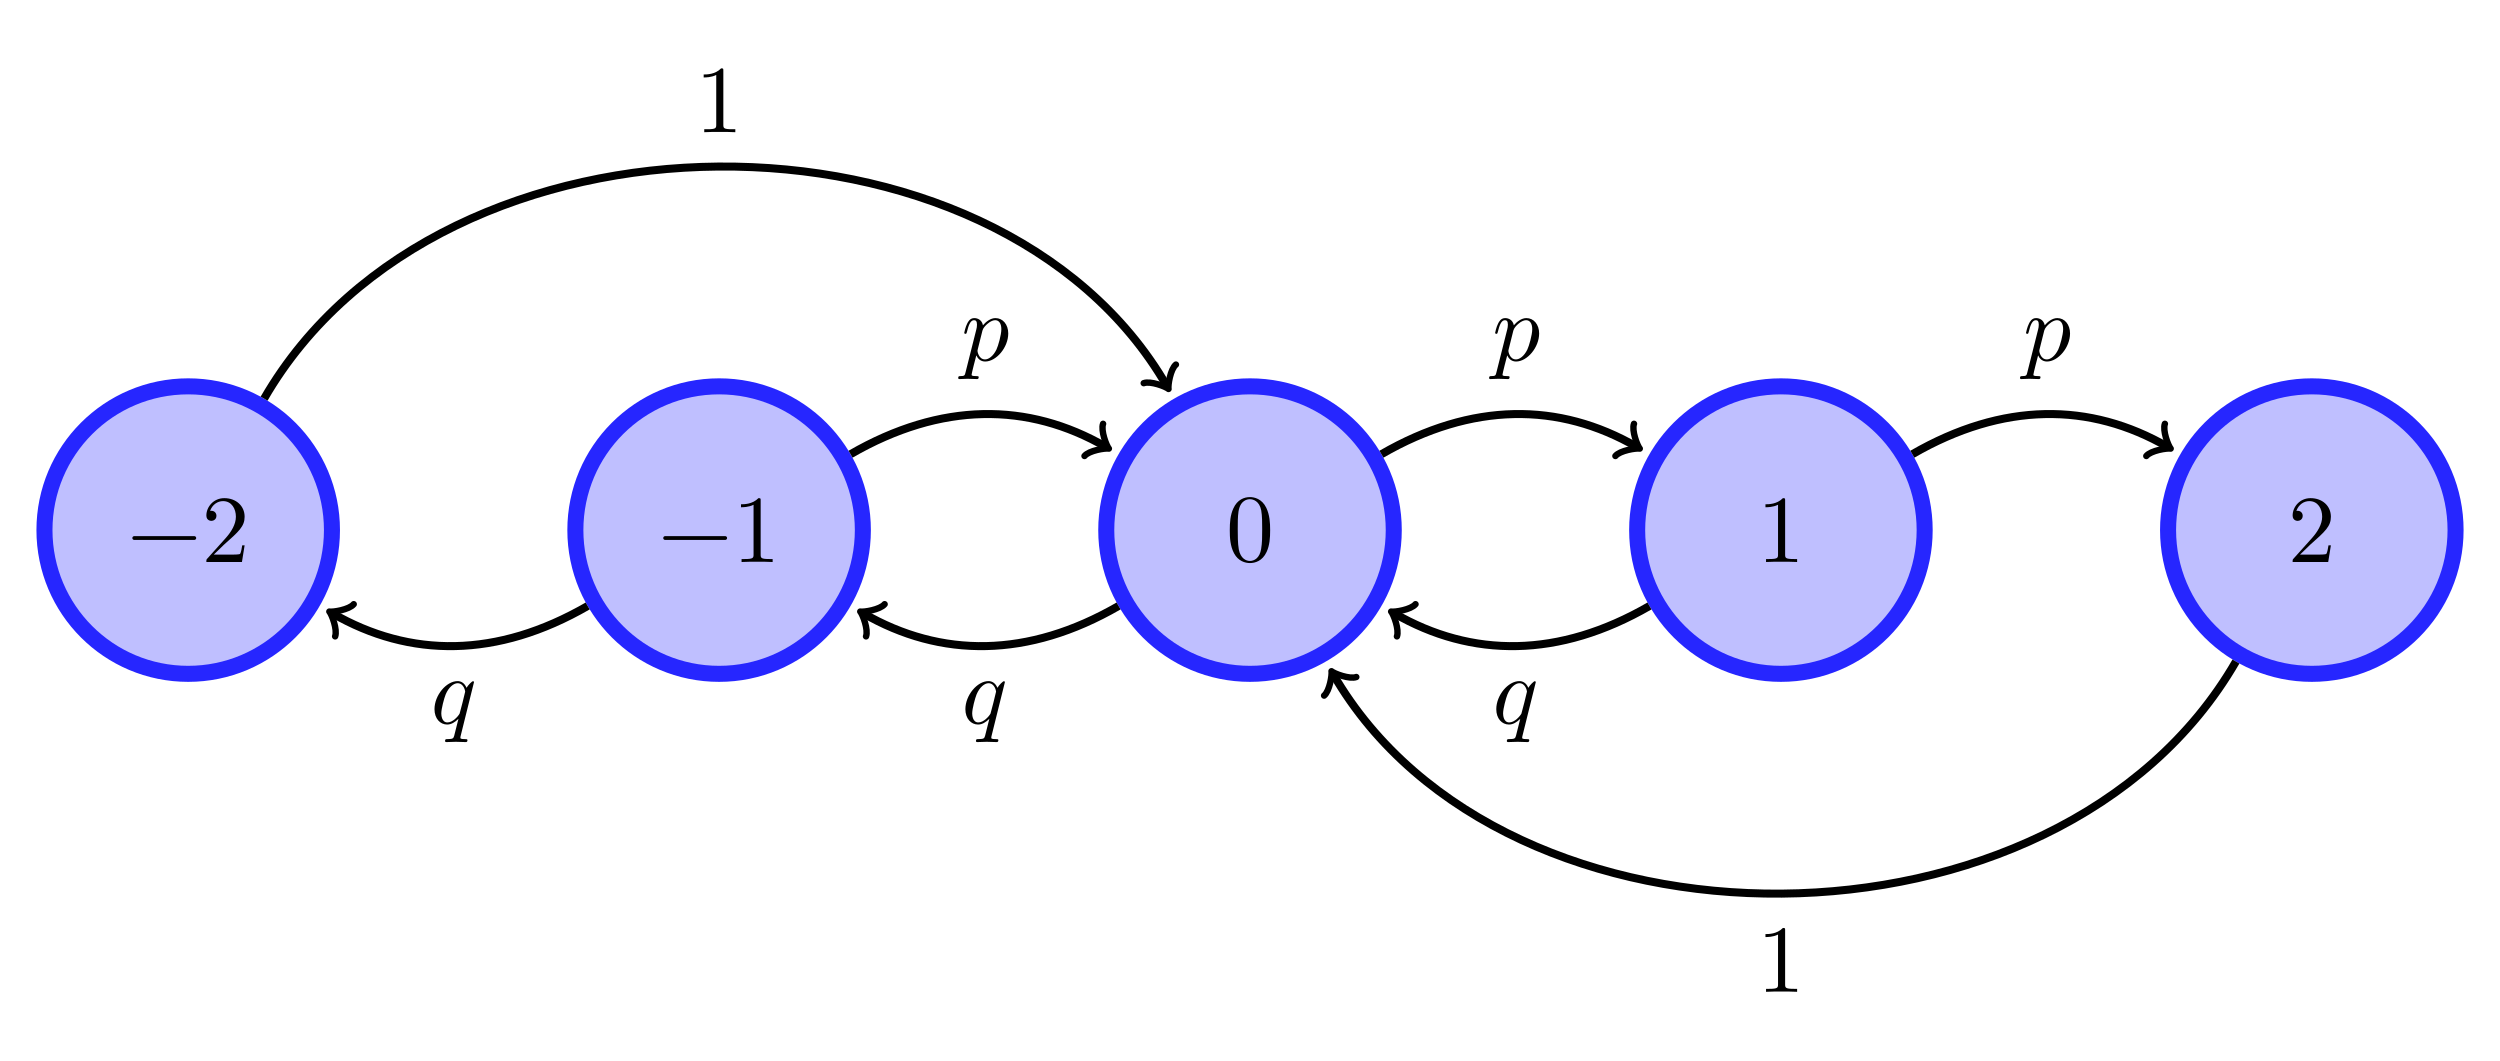
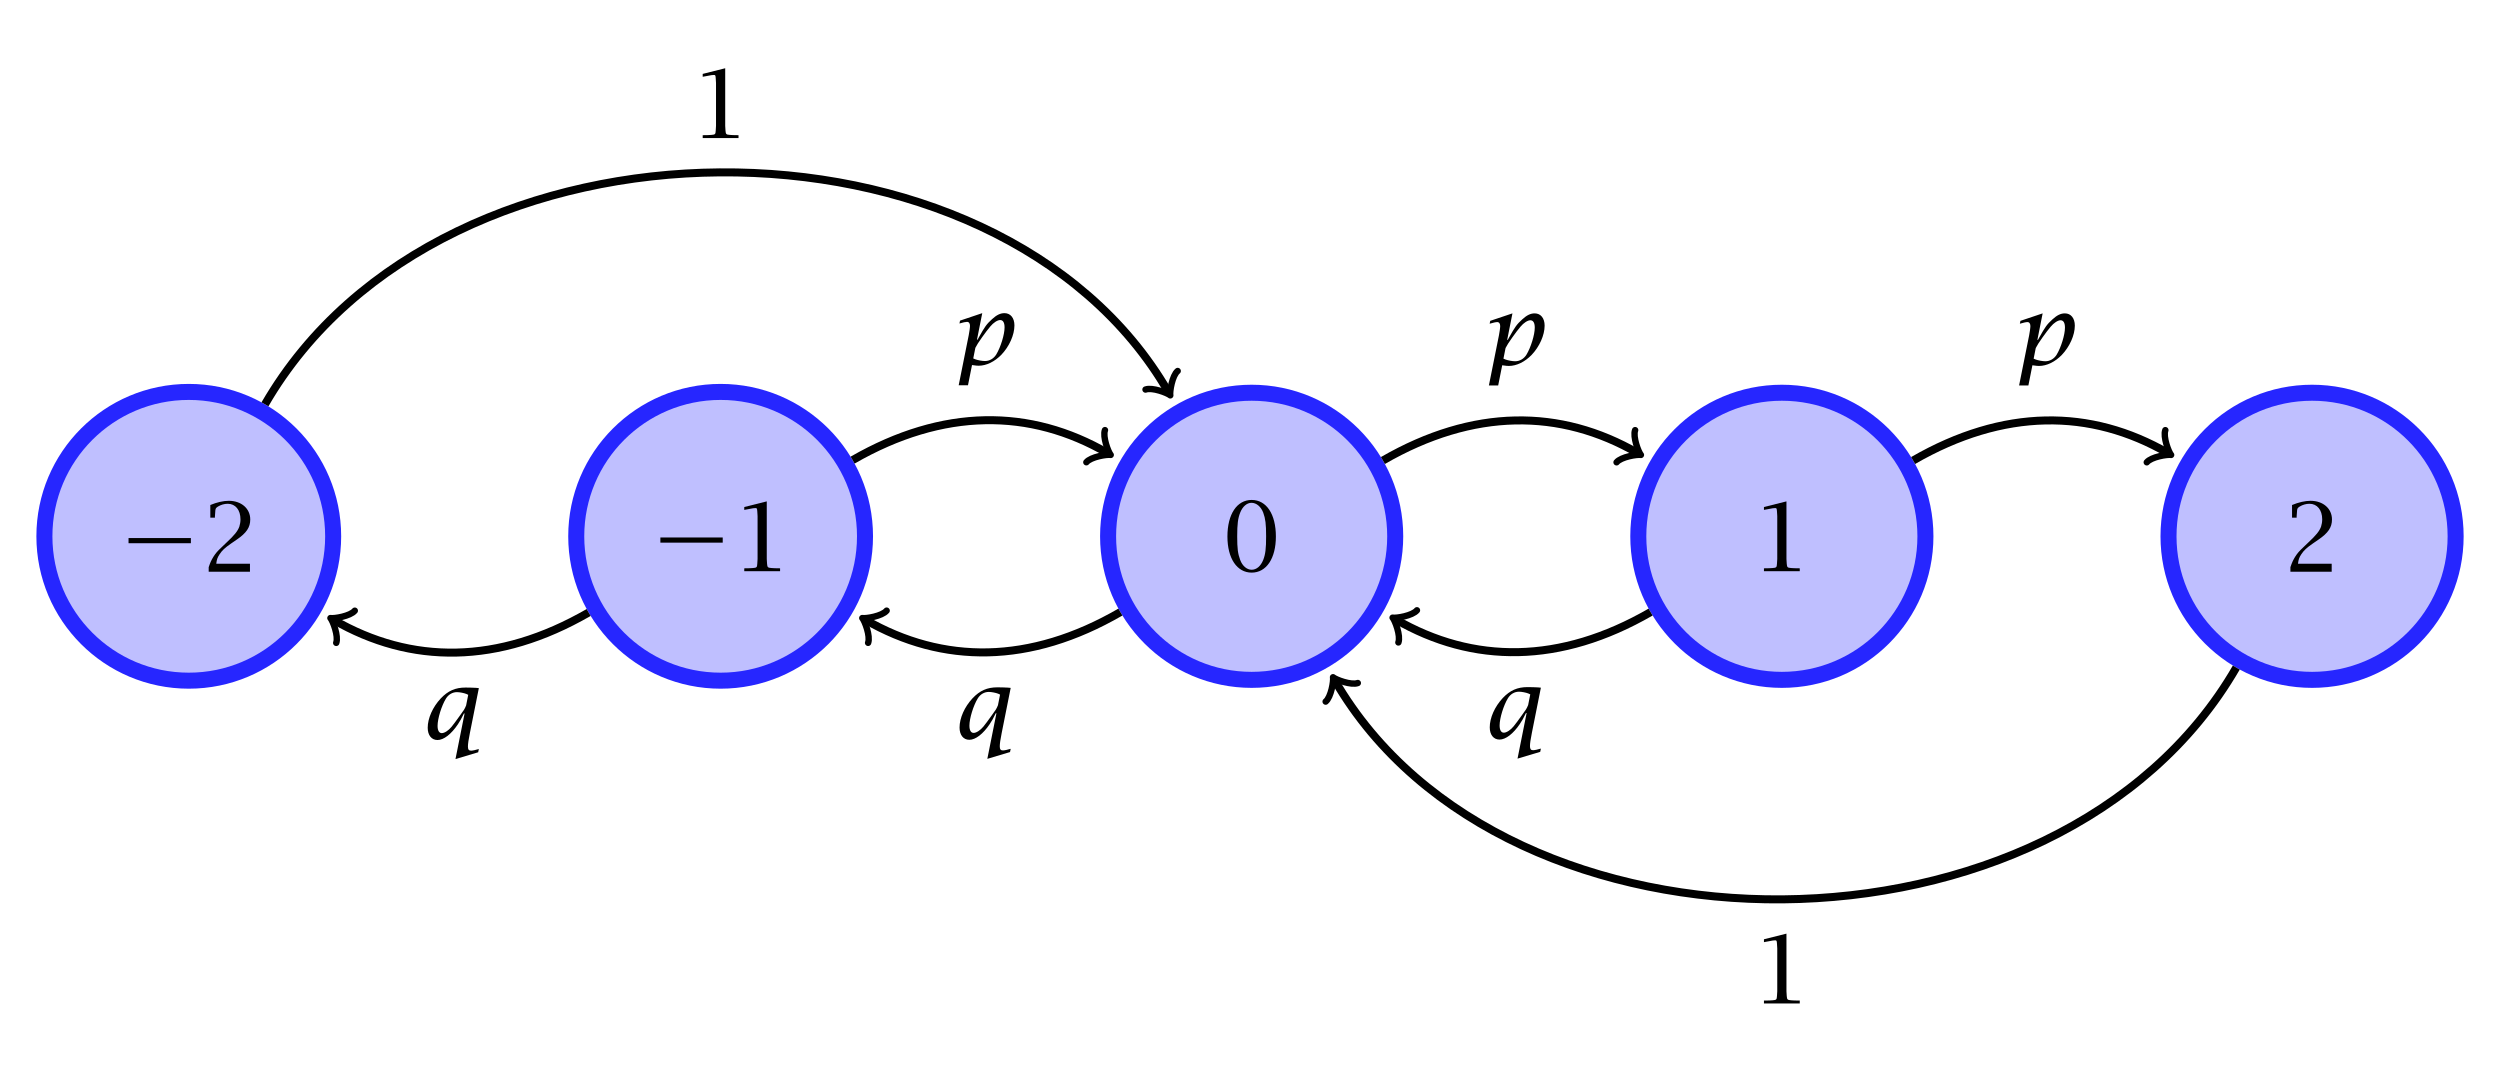
- <svg xmlns="http://www.w3.org/2000/svg" xmlns:xlink="http://www.w3.org/1999/xlink" version="1.1" width="467.551" height="198.277" viewBox="0 0 467.551 198.277">
+ <svg xmlns="http://www.w3.org/2000/svg" xmlns:xlink="http://www.w3.org/1999/xlink" version="1.1" width="468.164" height="200.698" viewBox="0 0 468.164 200.698">
  <defs>
-     <path id="font_2_1" d="M.722 .25C.722 .261 .713 .27 .702 .27H.076C.065 .27 .056 .261 .056 .25 .056 .239 .065 .23 .076 .23H.702C.713 .23 .722 .239 .722 .25Z" />
-     <path id="font_2_2" d="M.449 .174H.424C.419 .144 .412 .1 .402 .085 .395 .077 .329 .077 .307 .077H.127L.233 .18C.389 .318 .449 .372 .449 .472 .449 .586 .359 .666 .237 .666 .124 .666 .05 .574 .05 .485 .05 .429 .1 .429 .103 .429 .12 .429 .155 .441 .155 .482 .155 .508 .137 .534 .102 .534 .094 .534 .092 .534 .089 .533 .112 .598 .166 .635 .224 .635 .315 .635 .358 .554 .358 .472 .358 .392 .308 .313 .253 .251L.061 .037C.05 .026 .05 .024 .05 0H.421L.449 .174Z" />
-     <path id="font_2_3" d="M.419 0V.031H.387C.297 .031 .294 .042 .294 .079V.64C.294 .664 .294 .666 .271 .666 .209 .602 .121 .602 .089 .602V.571C.109 .571 .168 .571 .22 .597V.079C.22 .043 .217 .031 .127 .031H.095V0C.13 .003 .217 .003 .257 .003 .297 .003 .384 .003 .419 0Z" />
-     <path id="font_2_4" d="M.46 .32C.46 .4 .455 .48 .42 .554 .374 .65 .292 .666 .25 .666 .19 .666 .117 .64 .076 .547 .044 .478 .039 .4 .039 .32 .039 .245 .043 .155 .084 .079 .127-.002 .2-.022 .249-.022 .303-.022 .379-.001 .423 .094 .455 .163 .46 .241 .46 .32M.377 .332C.377 .257 .377 .189 .366 .125 .351 .03 .294-0 .249-0 .21-0 .151 .025 .133 .121 .122 .181 .122 .273 .122 .332 .122 .396 .122 .462 .13 .516 .149 .635 .224 .644 .249 .644 .282 .644 .348 .626 .367 .527 .377 .471 .377 .395 .377 .332Z" />
-     <path id="font_2_5" d="M.49 .282C.49 .376 .433 .442 .357 .442 .307 .442 .259 .406 .226 .367 .216 .421 .173 .442 .136 .442 .09 .442 .071 .403 .062 .385 .044 .351 .031 .291 .031 .288 .031 .278 .043 .278 .043 .278 .053 .278 .054 .279 .06 .301 .077 .372 .097 .42 .133 .42 .15 .42 .164 .412 .164 .374 .164 .351 .161 .34 .157 .323L.045-.122C.037-.156 .035-.163-.009-.163-.021-.163-.032-.163-.032-.182-.032-.19-.027-.194-.019-.194 .008-.194 .037-.191 .065-.191 .098-.191 .132-.194 .164-.194 .169-.194 .182-.194 .182-.174 .182-.163 .172-.163 .158-.163 .108-.163 .108-.156 .108-.147 .108-.135 .15 .028 .157 .053 .17 .024 .198-.011 .249-.011 .365-.011 .49 .135 .49 .282M.418 .326C.418 .267 .385 .152 .367 .114 .333 .044 .285 .011 .248 .011 .182 .011 .169 .094 .169 .1 .169 .1 .169 .104 .172 .116L.221 .312C.228 .339 .255 .367 .273 .382 .308 .413 .337 .42 .354 .42 .394 .42 .418 .385 .418 .326Z" />
-     <path id="font_2_6" d="M.452 .431C.452 .435 .449 .441 .442 .441 .431 .441 .391 .401 .374 .372 .352 .426 .313 .442 .281 .442 .163 .442 .04 .294 .04 .149 .04 .051 .099-.011 .172-.011 .215-.011 .254 .013 .29 .049L.245-.13C.237-.158 .229-.162 .173-.163 .16-.163 .15-.163 .15-.183 .15-.183 .15-.194 .163-.194 .195-.194 .23-.191 .263-.191 .297-.191 .333-.194 .366-.194 .371-.194 .384-.194 .384-.174 .384-.163 .374-.163 .358-.163 .31-.163 .31-.156 .31-.147 .31-.14 .312-.134 .314-.125L.452 .431M.36 .332C.36 .326 .305 .107 .302 .103 .287 .075 .231 .011 .175 .011 .115 .011 .111 .088 .111 .105 .111 .153 .14 .262 .157 .304 .188 .378 .24 .42 .281 .42 .346 .42 .36 .339 .36 .332Z" />
+     <path id="font_2_1" d="M.108 .298H.759V.352H.108V.298Z" />
+     <path id="font_2_2" d="M.41 .547C.41 .521 .405 .493 .398 .471 .38 .423 .348 .383 .26 .301L.209 .252C.171 .217 .149 .191 .127 .156 .106 .121 .096 .101 .078 .048V0H.509V.084H.157C.163 .13 .169 .148 .192 .183 .22 .225 .246 .249 .312 .295L.37 .335C.473 .405 .512 .464 .512 .546 .512 .66 .419 .741 .288 .741 .231 .741 .162 .725 .095 .697V.565H.143V.577C.147 .648 .148 .652 .154 .663 .158 .669 .165 .675 .175 .681 .205 .699 .241 .71 .277 .71 .357 .71 .41 .646 .41 .547Z" />
+     <path id="font_2_3" d="M.256 .575V.127L.253 .078C.251 .04 .247 .036 .208 .033L.175 .031 .117 .03V0H.491V.03L.434 .031 .401 .033C.362 .036 .358 .04 .355 .078L.352 .127V.729L.117 .67V.64L.166 .649 .209 .657C.217 .658 .226 .659 .234 .659 .249 .659 .251 .655 .253 .624L.256 .575Z" />
+     <path id="font_2_4" d="M.304-.018C.458-.018 .557 .13 .557 .359 .557 .592 .459 .741 .304 .741 .15 .741 .051 .592 .051 .359 .051 .13 .151-.018 .304-.018M.304 .012C.254 .012 .207 .052 .184 .115 .16 .179 .153 .233 .153 .361 .153 .49 .161 .55 .184 .608 .209 .672 .254 .711 .302 .711 .354 .711 .401 .671 .425 .608 .448 .545 .455 .49 .455 .361 .455 .233 .448 .174 .425 .115 .399 .05 .355 .012 .304 .012Z" />
+     <path id="font_2_5" d="M.24 .18C.261 .219 .267 .228 .31 .29 .343 .336 .371 .374 .396 .403 .429 .443 .471 .47 .499 .47 .529 .47 .545 .443 .545 .393 .545 .318 .504 .186 .458 .11 .431 .067 .388 .042 .34 .042 .312 .042 .267 .05 .24 .06 .235 .062 .228 .065 .218 .069L.24 .18M.205 0C.212-.001 .217-.002 .221-.002 .24-.004 .25-.006 .252-.006 .26-.007 .267-.007 .275-.007 .355-.007 .441 .035 .512 .108 .594 .194 .648 .314 .648 .414 .648 .492 .607 .542 .544 .542 .501 .542 .462 .523 .414 .479 .356 .426 .34 .403 .275 .287L.263 .265H.257L.312 .542 .08 .464 .074 .434C.112 .445 .138 .451 .153 .451 .173 .451 .184 .435 .184 .409 .184 .398 .182 .384 .18 .368L.171 .313 .066-.211H.163L.205 0Z" />
+     <path id="font_2_6" d="M.338-.211 .575-.14 .582-.106C.553-.115 .517-.123 .501-.123 .477-.123 .468-.111 .468-.08 .468-.053 .474-.01 .488 .059L.582 .53C.557 .533 .553 .533 .502 .535 .475 .536 .456 .536 .444 .536 .336 .536 .26 .502 .184 .422 .1 .332 .048 .215 .048 .116 .048 .038 .088-.012 .15-.012 .215-.012 .294 .049 .363 .152 .386 .186 .396 .205 .426 .265H.433L.338-.211M.449 .349C.433 .31 .428 .303 .382 .24 .344 .187 .316 .149 .297 .126 .266 .088 .224 .06 .195 .06 .167 .06 .151 .087 .151 .136 .151 .211 .192 .345 .238 .42 .264 .463 .307 .488 .353 .488 .381 .488 .427 .479 .452 .469 .456 .468 .462 .465 .471 .46L.449 .349Z" />
  </defs>
-   <path transform="matrix(1.5,0,0,-1.5,35.19862,99.13834)" d="M17.923 0C17.923 9.899 9.899 17.923 0 17.923-9.899 17.923-17.923 9.899-17.923 0-17.923-9.899-9.899-17.923 0-17.923 9.899-17.923 17.923-9.899 17.923 0ZM0 0" fill="#bfbfff" />
-   <path transform="matrix(1.5,0,0,-1.5,35.19862,99.13834)" stroke-width="2" stroke-linecap="butt" stroke-miterlimit="10" stroke-linejoin="miter" fill="none" stroke="#2626ff" d="M17.923 0C17.923 9.899 9.899 17.923 0 17.923-9.899 17.923-17.923 9.899-17.923 0-17.923-9.899-9.899-17.923 0-17.923 9.899-17.923 17.923-9.899 17.923 0ZM0 0" />
-   <use data-text="−" xlink:href="#font_2_1" transform="matrix(17.93276,0,0,-17.93276,23.74589,105.1067)" />
-   <use data-text="2" xlink:href="#font_2_2" transform="matrix(17.93276,0,0,-17.93276,37.69758,105.1067)" />
-   <path transform="matrix(1.5,0,0,-1.5,35.19862,99.13834)" d="M84.116 0C84.116 9.899 76.092 17.923 66.193 17.923 56.294 17.923 48.27 9.899 48.27 0 48.27-9.899 56.294-17.923 66.193-17.923 76.092-17.923 84.116-9.899 84.116 0ZM66.193 0" fill="#bfbfff" />
-   <path transform="matrix(1.5,0,0,-1.5,35.19862,99.13834)" stroke-width="2" stroke-linecap="butt" stroke-miterlimit="10" stroke-linejoin="miter" fill="none" stroke="#2626ff" d="M84.116 0C84.116 9.899 76.092 17.923 66.193 17.923 56.294 17.923 48.27 9.899 48.27 0 48.27-9.899 56.294-17.923 66.193-17.923 76.092-17.923 84.116-9.899 84.116 0ZM66.193 0" />
-   <use data-text="−" xlink:href="#font_2_1" transform="matrix(17.93276,0,0,-17.93276,123.0342,105.1067)" />
-   <use data-text="1" xlink:href="#font_2_3" transform="matrix(17.93276,0,0,-17.93276,136.9859,105.1067)" />
-   <path transform="matrix(1.5,0,0,-1.5,35.19862,99.13834)" d="M150.309 0C150.309 9.899 142.285 17.923 132.386 17.923 122.487 17.923 114.463 9.899 114.463 0 114.463-9.899 122.487-17.923 132.386-17.923 142.285-17.923 150.309-9.899 150.309 0ZM132.386 0" fill="#bfbfff" />
-   <path transform="matrix(1.5,0,0,-1.5,35.19862,99.13834)" stroke-width="2" stroke-linecap="butt" stroke-miterlimit="10" stroke-linejoin="miter" fill="none" stroke="#2626ff" d="M150.309 0C150.309 9.899 142.285 17.923 132.386 17.923 122.487 17.923 114.463 9.899 114.463 0 114.463-9.899 122.487-17.923 132.386-17.923 142.285-17.923 150.309-9.899 150.309 0ZM132.386 0" />
-   <use data-text="0" xlink:href="#font_2_4" transform="matrix(17.93276,0,0,-17.93276,229.2946,104.9095)" />
-   <path transform="matrix(1.5,0,0,-1.5,35.19862,99.13834)" d="M216.502 0C216.502 9.899 208.478 17.923 198.579 17.923 188.68 17.923 180.656 9.899 180.656 0 180.656-9.899 188.68-17.923 198.579-17.923 208.478-17.923 216.502-9.899 216.502 0ZM198.579 0" fill="#bfbfff" />
-   <path transform="matrix(1.5,0,0,-1.5,35.19862,99.13834)" stroke-width="2" stroke-linecap="butt" stroke-miterlimit="10" stroke-linejoin="miter" fill="none" stroke="#2626ff" d="M216.502 0C216.502 9.899 208.478 17.923 198.579 17.923 188.68 17.923 180.656 9.899 180.656 0 180.656-9.899 188.68-17.923 198.579-17.923 208.478-17.923 216.502-9.899 216.502 0ZM198.579 0" />
-   <use data-text="1" xlink:href="#font_2_3" transform="matrix(17.93276,0,0,-17.93276,328.5829,105.1067)" />
-   <path transform="matrix(1.5,0,0,-1.5,35.19862,99.13834)" d="M282.695 0C282.695 9.899 274.671 17.923 264.772 17.923 254.874 17.923 246.849 9.899 246.849 0 246.849-9.899 254.874-17.923 264.772-17.923 274.671-17.923 282.695-9.899 282.695 0ZM264.772 0" fill="#bfbfff" />
-   <path transform="matrix(1.5,0,0,-1.5,35.19862,99.13834)" stroke-width="2" stroke-linecap="butt" stroke-miterlimit="10" stroke-linejoin="miter" fill="none" stroke="#2626ff" d="M282.695 0C282.695 9.899 274.671 17.923 264.772 17.923 254.874 17.923 246.849 9.899 246.849 0 246.849-9.899 254.874-17.923 264.772-17.923 274.671-17.923 282.695-9.899 282.695 0ZM264.772 0" />
-   <use data-text="2" xlink:href="#font_2_2" transform="matrix(17.93276,0,0,-17.93276,427.8712,105.1067)" />
-   <path transform="matrix(1.5,0,0,-1.5,35.19862,99.13834)" stroke-width="1" stroke-linecap="butt" stroke-miterlimit="10" stroke-linejoin="miter" fill="none" stroke="#000000" d="" />
-   <path transform="matrix(1.5,0,0,-1.5,35.19862,99.13834)" stroke-width="1" stroke-linecap="butt" stroke-miterlimit="10" stroke-linejoin="miter" fill="none" stroke="#000000" d="M82.581 9.461C93.867 15.977 104.712 15.977 114.413 10.377" />
-   <path transform="matrix(1.299015,.75,.75,-1.299015,206.8185,83.57358)" stroke-width=".8" stroke-linecap="round" stroke-linejoin="round" fill="none" stroke="#000000" d="M-1.737 2.316C-1.592 1.447 0 .145 .434 0 0-.145-1.592-1.447-1.737-2.316" />
-   <use data-text="𝑝" xlink:href="#font_2_5" transform="matrix(17.93276,0,0,-17.93276,179.7758,67.41559)" />
-   <path transform="matrix(1.5,0,0,-1.5,35.19862,99.13834)" stroke-width="1" stroke-linecap="butt" stroke-miterlimit="10" stroke-linejoin="miter" fill="none" stroke="#000000" d="M148.774 9.461C160.06 15.977 170.906 15.977 180.606 10.377" />
-   <path transform="matrix(1.299015,.75,.75,-1.299015,306.1082,83.57358)" stroke-width=".8" stroke-linecap="round" stroke-linejoin="round" fill="none" stroke="#000000" d="M-1.737 2.316C-1.592 1.447 0 .145 .434 0 0-.145-1.592-1.447-1.737-2.316" />
-   <use data-text="𝑝" xlink:href="#font_2_5" transform="matrix(17.93276,0,0,-17.93276,279.0642,67.41559)" />
-   <path transform="matrix(1.5,0,0,-1.5,35.19862,99.13834)" stroke-width="1" stroke-linecap="butt" stroke-miterlimit="10" stroke-linejoin="miter" fill="none" stroke="#000000" d="M214.967 9.461C226.253 15.977 237.099 15.977 246.799 10.377" />
-   <path transform="matrix(1.299015,.75,.75,-1.299015,405.3977,83.57358)" stroke-width=".8" stroke-linecap="round" stroke-linejoin="round" fill="none" stroke="#000000" d="M-1.737 2.316C-1.592 1.447 0 .145 .434 0 0-.145-1.592-1.447-1.737-2.316" />
-   <use data-text="𝑝" xlink:href="#font_2_5" transform="matrix(17.93276,0,0,-17.93276,378.3526,67.41559)" />
-   <path transform="matrix(1.5,0,0,-1.5,35.19862,99.13834)" stroke-width="1" stroke-linecap="butt" stroke-miterlimit="10" stroke-linejoin="miter" fill="none" stroke="#000000" d="M182.192-9.461C170.906-15.977 160.06-15.977 150.359-10.377" />
-   <path transform="matrix(-1.299015,-.75,-.75,1.299015,260.7372,114.7031)" stroke-width=".8" stroke-linecap="round" stroke-linejoin="round" fill="none" stroke="#000000" d="M-1.737 2.316C-1.592 1.447 0 .145 .434 0 0-.145-1.592-1.447-1.737-2.316" />
-   <use data-text="𝑞" xlink:href="#font_2_6" transform="matrix(17.93276,0,0,-17.93276,279.1179,135.306)" />
-   <path transform="matrix(1.5,0,0,-1.5,35.19862,99.13834)" stroke-width="1" stroke-linecap="butt" stroke-miterlimit="10" stroke-linejoin="miter" fill="none" stroke="#000000" d="M115.998-9.461C104.712-15.977 93.867-15.977 84.166-10.377" />
-   <path transform="matrix(-1.299015,-.75,-.75,1.299015,161.4475,114.7031)" stroke-width=".8" stroke-linecap="round" stroke-linejoin="round" fill="none" stroke="#000000" d="M-1.737 2.316C-1.592 1.447 0 .145 .434 0 0-.145-1.592-1.447-1.737-2.316" />
-   <use data-text="𝑞" xlink:href="#font_2_6" transform="matrix(17.93276,0,0,-17.93276,179.8296,135.306)" />
-   <path transform="matrix(1.5,0,0,-1.5,35.19862,99.13834)" stroke-width="1" stroke-linecap="butt" stroke-miterlimit="10" stroke-linejoin="miter" fill="none" stroke="#000000" d="M49.805-9.461C38.519-15.977 27.674-15.977 17.973-10.377" />
-   <path transform="matrix(-1.299015,-.75,-.75,1.299015,62.15796,114.7031)" stroke-width=".8" stroke-linecap="round" stroke-linejoin="round" fill="none" stroke="#000000" d="M-1.737 2.316C-1.592 1.447 0 .145 .434 0 0-.145-1.592-1.447-1.737-2.316" />
-   <use data-text="𝑞" xlink:href="#font_2_6" transform="matrix(17.93276,0,0,-17.93276,80.54126,135.306)" />
-   <path transform="matrix(1.5,0,0,-1.5,35.19862,99.13834)" stroke-width="1" stroke-linecap="butt" stroke-miterlimit="10" stroke-linejoin="miter" fill="none" stroke="#000000" d="" />
-   <path transform="matrix(1.5,0,0,-1.5,35.19862,99.13834)" stroke-width="1" stroke-linecap="butt" stroke-miterlimit="10" stroke-linejoin="miter" fill="none" stroke="#000000" d="M9.461 16.388C31.585 54.707 100.801 54.707 122.01 17.973" />
-   <path transform="matrix(.74997,1.299015,1.299015,-.74997,218.2131,72.17901)" stroke-width=".8" stroke-linecap="round" stroke-linejoin="round" fill="none" stroke="#000000" d="M-1.737 2.316C-1.592 1.447 0 .145 .434 0 0-.145-1.592-1.447-1.737-2.316" />
-   <use data-text="1" xlink:href="#font_2_3" transform="matrix(17.93276,0,0,-17.93276,130.0062,24.72461)" />
-   <path transform="matrix(1.5,0,0,-1.5,35.19862,99.13834)" stroke-width="1" stroke-linecap="butt" stroke-miterlimit="10" stroke-linejoin="miter" fill="none" stroke="#000000" d="M255.311-16.388C233.187-54.707 163.971-54.707 142.763-17.973" />
-   <path transform="matrix(-.74997,-1.299015,-1.299015,.74997,249.3426,126.0977)" stroke-width=".8" stroke-linecap="round" stroke-linejoin="round" fill="none" stroke="#000000" d="M-1.737 2.316C-1.592 1.447 0 .145 .434 0 0-.145-1.592-1.447-1.737-2.316" />
-   <use data-text="1" xlink:href="#font_2_3" transform="matrix(17.93276,0,0,-17.93276,328.5829,185.4887)" />
+   <path transform="matrix(1.5,0,0,-1.5,35.35204,100.4304)" d="M18.025 0C18.025 9.955 9.955 18.025 0 18.025-9.955 18.025-18.025 9.955-18.025 0-18.025-9.955-9.955-18.025 0-18.025 9.955-18.025 18.025-9.955 18.025 0ZM0 0" fill="#bfbfff" />
+   <path transform="matrix(1.5,0,0,-1.5,35.35204,100.4304)" stroke-width="2" stroke-linecap="butt" stroke-miterlimit="10" stroke-linejoin="miter" fill="none" stroke="#2626ff" d="M18.025 0C18.025 9.955 9.955 18.025 0 18.025-9.955 18.025-18.025 9.955-18.025 0-18.025-9.955-9.955-18.025 0-18.025 9.955-18.025 18.025-9.955 18.025 0ZM0 0" />
+   <use data-text="−" xlink:href="#font_2_1" transform="matrix(17.93276,0,0,-17.93276,22.1339,107.0708)" />
+   <use data-text="2" xlink:href="#font_2_2" transform="matrix(17.93276,0,0,-17.93276,37.6816,107.0708)" />
+   <path transform="matrix(1.5,0,0,-1.5,35.35204,100.4304)" d="M84.423 0C84.423 9.955 76.353 18.025 66.398 18.025 56.442 18.025 48.372 9.955 48.372 0 48.372-9.955 56.442-18.025 66.398-18.025 76.353-18.025 84.423-9.955 84.423 0ZM66.398 0" fill="#bfbfff" />
+   <path transform="matrix(1.5,0,0,-1.5,35.35204,100.4304)" stroke-width="2" stroke-linecap="butt" stroke-miterlimit="10" stroke-linejoin="miter" fill="none" stroke="#2626ff" d="M84.423 0C84.423 9.955 76.353 18.025 66.398 18.025 56.442 18.025 48.372 9.955 48.372 0 48.372-9.955 56.442-18.025 66.398-18.025 76.353-18.025 84.423-9.955 84.423 0ZM66.398 0" />
+   <use data-text="−" xlink:href="#font_2_1" transform="matrix(17.93276,0,0,-17.93276,121.7291,106.9633)" />
+   <use data-text="1" xlink:href="#font_2_3" transform="matrix(17.93276,0,0,-17.93276,137.2768,106.9633)" />
+   <path transform="matrix(1.5,0,0,-1.5,35.35204,100.4304)" d="M150.616 0C150.616 9.899 142.592 17.923 132.693 17.923 122.794 17.923 114.77 9.899 114.77 0 114.77-9.899 122.794-17.923 132.693-17.923 142.592-17.923 150.616-9.899 150.616 0ZM132.693 0" fill="#bfbfff" />
+   <path transform="matrix(1.5,0,0,-1.5,35.35204,100.4304)" stroke-width="2" stroke-linecap="butt" stroke-miterlimit="10" stroke-linejoin="miter" fill="none" stroke="#2626ff" d="M150.616 0C150.616 9.899 142.592 17.923 132.693 17.923 122.794 17.923 114.77 9.899 114.77 0 114.77-9.899 122.794-17.923 132.693-17.923 142.592-17.923 150.616-9.899 150.616 0ZM132.693 0" />
+   <use data-text="0" xlink:href="#font_2_4" transform="matrix(17.93276,0,0,-17.93276,228.9404,106.9095)" />
+   <path transform="matrix(1.5,0,0,-1.5,35.35204,100.4304)" d="M216.809 0C216.809 9.899 208.785 17.923 198.886 17.923 188.987 17.923 180.963 9.899 180.963 0 180.963-9.899 188.987-17.923 198.886-17.923 208.785-17.923 216.809-9.899 216.809 0ZM198.886 0" fill="#bfbfff" />
+   <path transform="matrix(1.5,0,0,-1.5,35.35204,100.4304)" stroke-width="2" stroke-linecap="butt" stroke-miterlimit="10" stroke-linejoin="miter" fill="none" stroke="#2626ff" d="M216.809 0C216.809 9.899 208.785 17.923 198.886 17.923 188.987 17.923 180.963 9.899 180.963 0 180.963-9.899 188.987-17.923 198.886-17.923 208.785-17.923 216.809-9.899 216.809 0ZM198.886 0" />
+   <use data-text="1" xlink:href="#font_2_3" transform="matrix(17.93276,0,0,-17.93276,328.2288,106.9633)" />
+   <path transform="matrix(1.5,0,0,-1.5,35.35204,100.4304)" d="M283.002 0C283.002 9.899 274.978 17.923 265.079 17.923 255.18 17.923 247.156 9.899 247.156 0 247.156-9.899 255.18-17.923 265.079-17.923 274.978-17.923 283.002-9.899 283.002 0ZM265.079 0" fill="#bfbfff" />
+   <path transform="matrix(1.5,0,0,-1.5,35.35204,100.4304)" stroke-width="2" stroke-linecap="butt" stroke-miterlimit="10" stroke-linejoin="miter" fill="none" stroke="#2626ff" d="M283.002 0C283.002 9.899 274.978 17.923 265.079 17.923 255.18 17.923 247.156 9.899 247.156 0 247.156-9.899 255.18-17.923 265.079-17.923 274.978-17.923 283.002-9.899 283.002 0ZM265.079 0" />
+   <use data-text="2" xlink:href="#font_2_2" transform="matrix(17.93276,0,0,-17.93276,427.5171,107.0708)" />
+   <path transform="matrix(1.5,0,0,-1.5,35.35204,100.4304)" stroke-width="1" stroke-linecap="butt" stroke-miterlimit="10" stroke-linejoin="miter" fill="none" stroke="#000000" d="" />
+   <path transform="matrix(1.5,0,0,-1.5,35.35204,100.4304)" stroke-width="1" stroke-linecap="butt" stroke-miterlimit="10" stroke-linejoin="miter" fill="none" stroke="#000000" d="M82.874 9.512C94.174 16.014 105.025 15.997 114.722 10.379" />
+   <path transform="matrix(1.297845,.751965,.751965,-1.297845,207.4343,84.86198)" stroke-width=".8" stroke-linecap="round" stroke-linejoin="round" fill="none" stroke="#000000" d="M-1.737 2.316C-1.592 1.447 0 .145 .434 0 0-.145-1.592-1.447-1.737-2.316" />
+   <use data-text="𝑝" xlink:href="#font_2_5" transform="matrix(17.93276,0,0,-17.93276,178.3472,68.36171)" />
+   <path transform="matrix(1.5,0,0,-1.5,35.35204,100.4304)" stroke-width="1" stroke-linecap="butt" stroke-miterlimit="10" stroke-linejoin="miter" fill="none" stroke="#000000" d="M149.081 9.461C160.367 15.977 171.212 15.977 180.913 10.377" />
+   <path transform="matrix(1.299015,.75,.75,-1.299015,306.7218,84.86559)" stroke-width=".8" stroke-linecap="round" stroke-linejoin="round" fill="none" stroke="#000000" d="M-1.737 2.316C-1.592 1.447 0 .145 .434 0 0-.145-1.592-1.447-1.737-2.316" />
+   <use data-text="𝑝" xlink:href="#font_2_5" transform="matrix(17.93276,0,0,-17.93276,277.6346,68.40291)" />
+   <path transform="matrix(1.5,0,0,-1.5,35.35204,100.4304)" stroke-width="1" stroke-linecap="butt" stroke-miterlimit="10" stroke-linejoin="miter" fill="none" stroke="#000000" d="M215.274 9.461C226.56 15.977 237.405 15.977 247.106 10.377" />
+   <path transform="matrix(1.299015,.75,.75,-1.299015,406.0114,84.86559)" stroke-width=".8" stroke-linecap="round" stroke-linejoin="round" fill="none" stroke="#000000" d="M-1.737 2.316C-1.592 1.447 0 .145 .434 0 0-.145-1.592-1.447-1.737-2.316" />
+   <use data-text="𝑝" xlink:href="#font_2_5" transform="matrix(17.93276,0,0,-17.93276,376.923,68.40291)" />
+   <path transform="matrix(1.5,0,0,-1.5,35.35204,100.4304)" stroke-width="1" stroke-linecap="butt" stroke-miterlimit="10" stroke-linejoin="miter" fill="none" stroke="#000000" d="M182.498-9.461C171.212-15.977 160.367-15.977 150.666-10.377" />
+   <path transform="matrix(-1.299015,-.75,-.75,1.299015,261.3509,115.9951)" stroke-width=".8" stroke-linecap="round" stroke-linejoin="round" fill="none" stroke="#000000" d="M-1.737 2.316C-1.592 1.447 0 .145 .434 0 0-.145-1.592-1.447-1.737-2.316" />
+   <use data-text="𝑞" xlink:href="#font_2_6" transform="matrix(17.93276,0,0,-17.93276,278.1185,138.2827)" />
+   <path transform="matrix(1.5,0,0,-1.5,35.35204,100.4304)" stroke-width="1" stroke-linecap="butt" stroke-miterlimit="10" stroke-linejoin="miter" fill="none" stroke="#000000" d="M116.305-9.461C105.025-15.997 94.174-16.014 84.46-10.425" />
+   <path transform="matrix(-1.30014,-.7480051,-.7480051,1.30014,162.0427,116.0682)" stroke-width=".8" stroke-linecap="round" stroke-linejoin="round" fill="none" stroke="#000000" d="M-1.737 2.316C-1.592 1.447 0 .145 .434 0 0-.145-1.592-1.447-1.737-2.316" />
+   <use data-text="𝑞" xlink:href="#font_2_6" transform="matrix(17.93276,0,0,-17.93276,178.8311,138.324)" />
+   <path transform="matrix(1.5,0,0,-1.5,35.35204,100.4304)" stroke-width="1" stroke-linecap="butt" stroke-miterlimit="10" stroke-linejoin="miter" fill="none" stroke="#000000" d="M49.921-9.512C38.626-16.034 27.771-16.034 18.061-10.428" />
+   <path transform="matrix(-1.299015,-.74997,-.74997,1.299015,62.44423,116.0718)" stroke-width=".8" stroke-linecap="round" stroke-linejoin="round" fill="none" stroke="#000000" d="M-1.737 2.316C-1.592 1.447 0 .145 .434 0 0-.145-1.592-1.447-1.737-2.316" />
+   <use data-text="𝑞" xlink:href="#font_2_6" transform="matrix(17.93276,0,0,-17.93276,79.23506,138.3654)" />
+   <path transform="matrix(1.5,0,0,-1.5,35.35204,100.4304)" stroke-width="1" stroke-linecap="butt" stroke-miterlimit="10" stroke-linejoin="miter" fill="none" stroke="#000000" d="" />
+   <path transform="matrix(1.5,0,0,-1.5,35.35204,100.4304)" stroke-width="1" stroke-linecap="butt" stroke-miterlimit="10" stroke-linejoin="miter" fill="none" stroke="#000000" d="M9.512 16.476C31.716 54.864 101.088 54.81 122.318 17.974" />
+   <path transform="matrix(.748965,1.2996,1.2996,-.748965,218.8286,73.46997)" stroke-width=".8" stroke-linecap="round" stroke-linejoin="round" fill="none" stroke="#000000" d="M-1.737 2.316C-1.592 1.447 0 .145 .434 0 0-.145-1.592-1.447-1.737-2.316" />
+   <use data-text="1" xlink:href="#font_2_3" transform="matrix(17.93276,0,0,-17.93276,129.4939,25.85373)" />
+   <path transform="matrix(1.5,0,0,-1.5,35.35204,100.4304)" stroke-width="1" stroke-linecap="butt" stroke-miterlimit="10" stroke-linejoin="miter" fill="none" stroke="#000000" d="M255.618-16.388C233.494-54.707 164.278-54.707 143.069-17.973" />
+   <path transform="matrix(-.74997,-1.299015,-1.299015,.74997,249.9563,127.3897)" stroke-width=".8" stroke-linecap="round" stroke-linejoin="round" fill="none" stroke="#000000" d="M-1.737 2.316C-1.592 1.447 0 .145 .434 0 0-.145-1.592-1.447-1.737-2.316" />
+   <use data-text="1" xlink:href="#font_2_3" transform="matrix(17.93276,0,0,-17.93276,328.2287,187.9099)" />
</svg>
